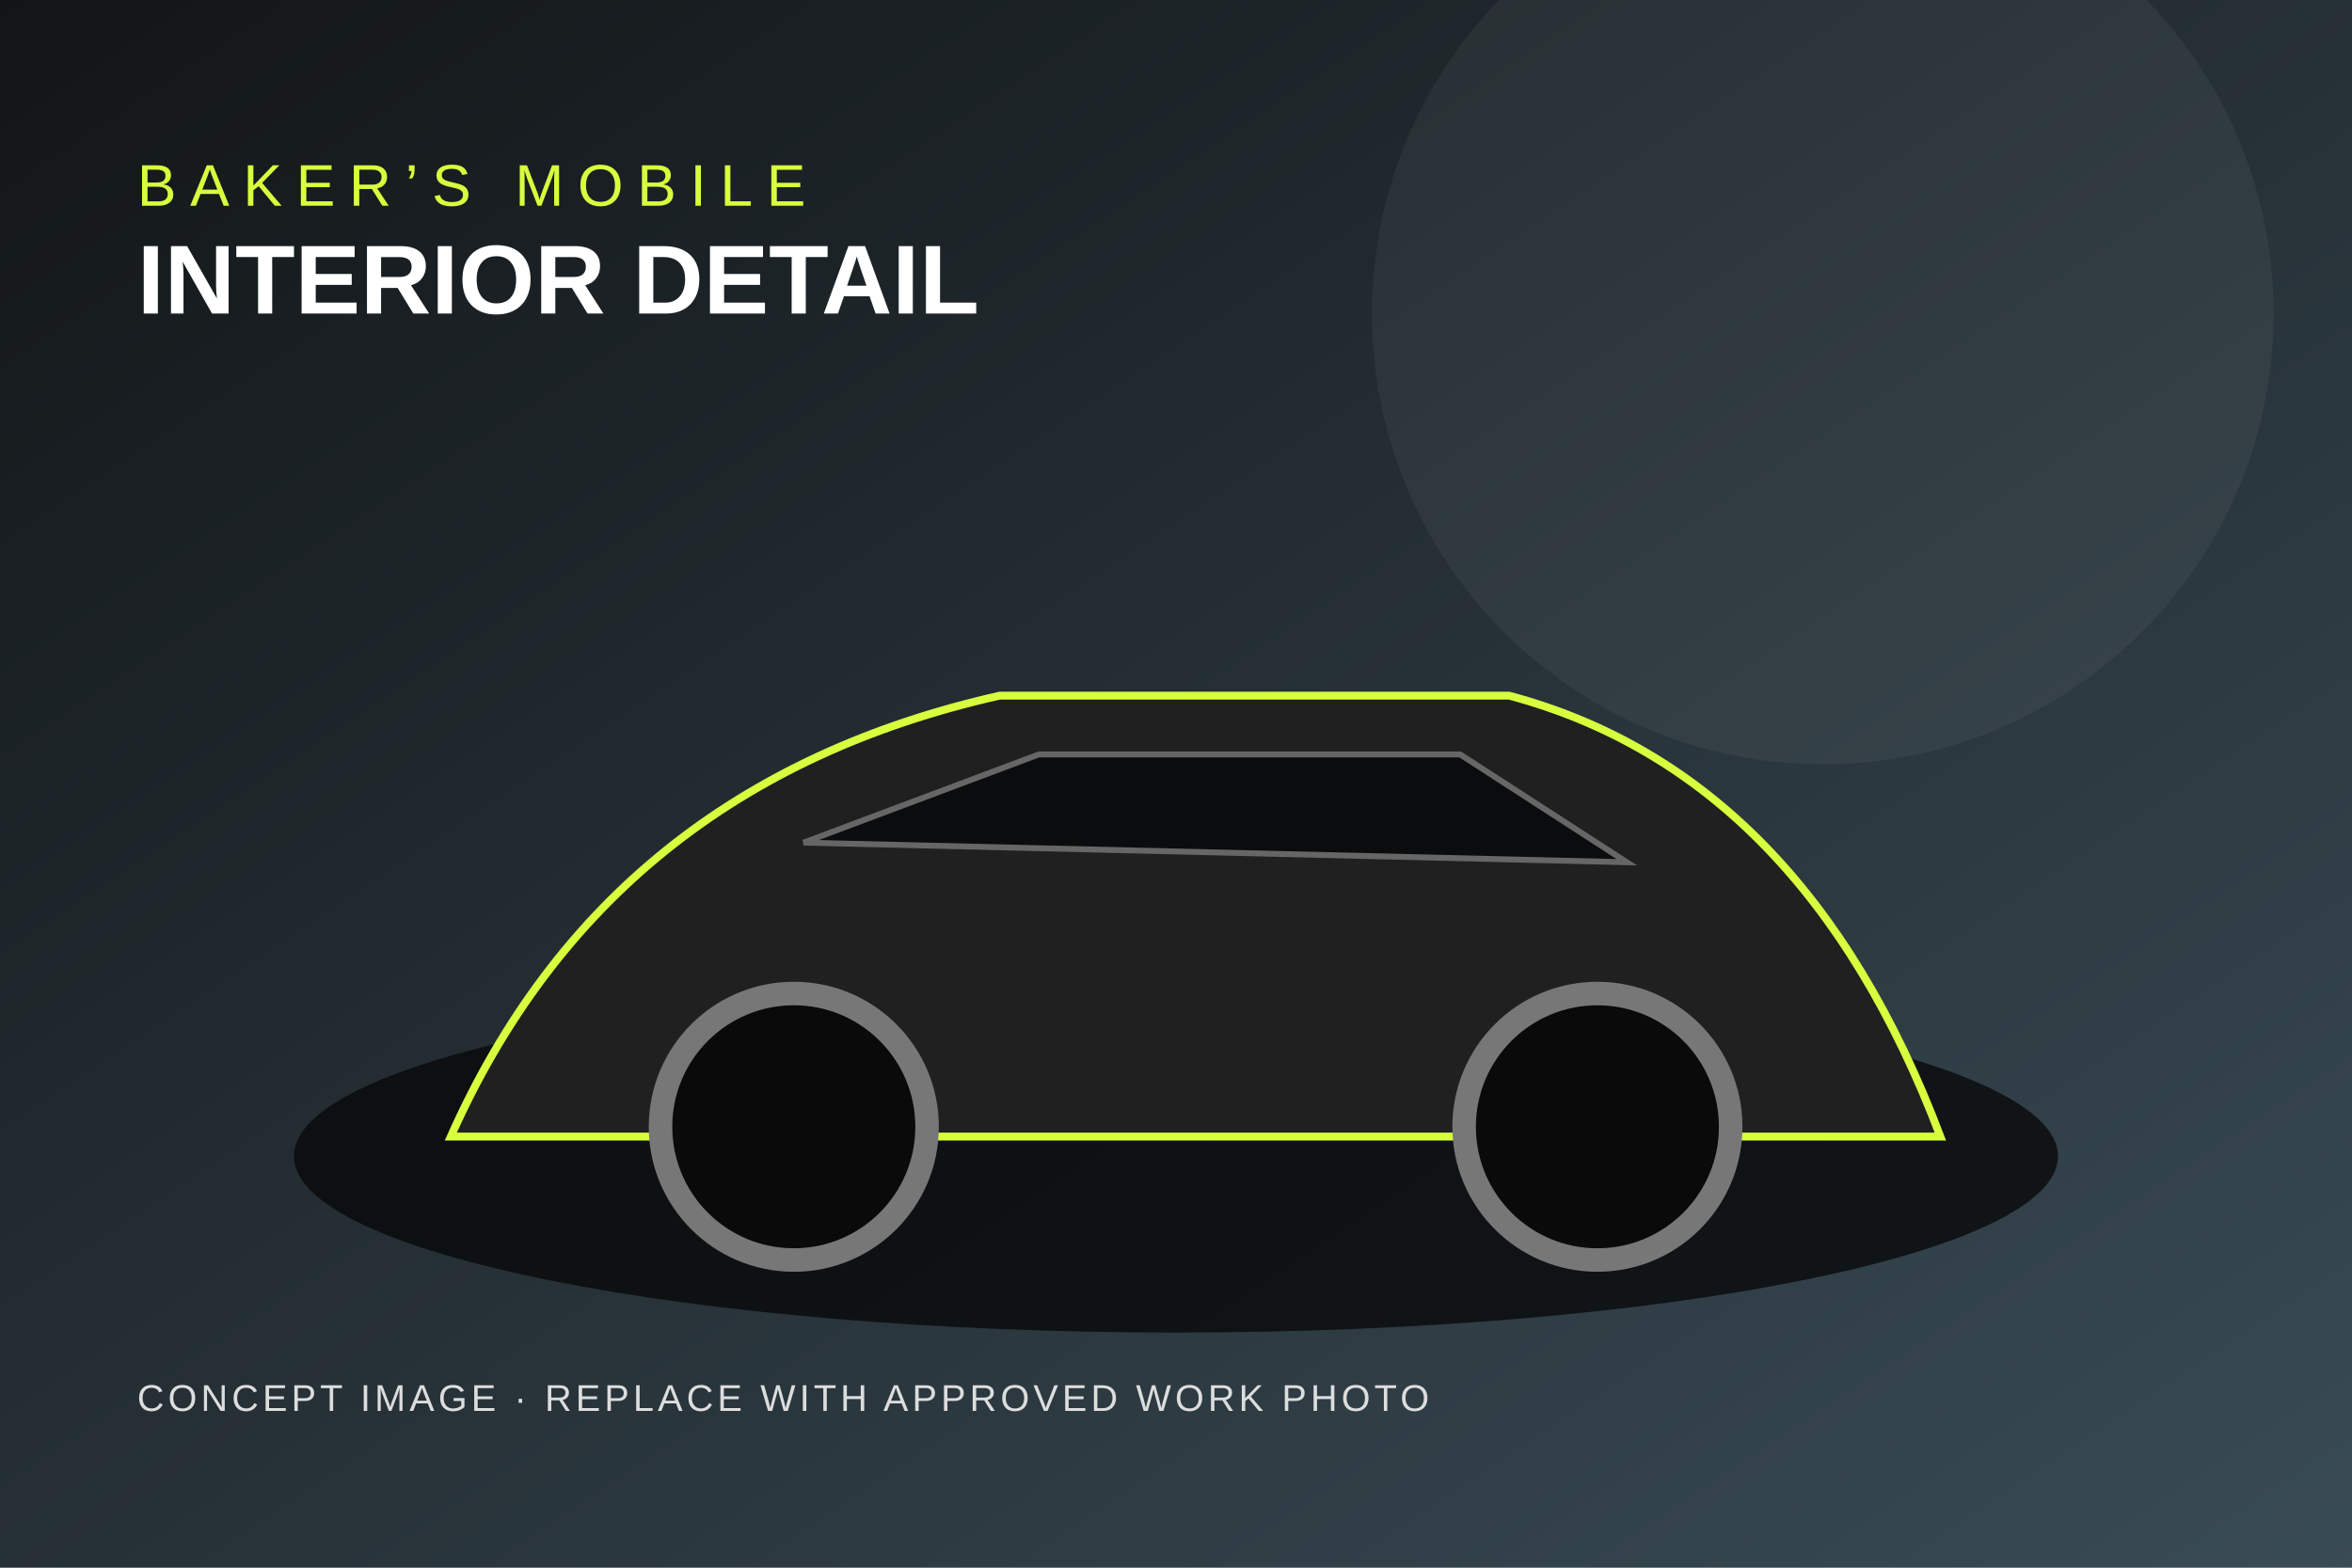
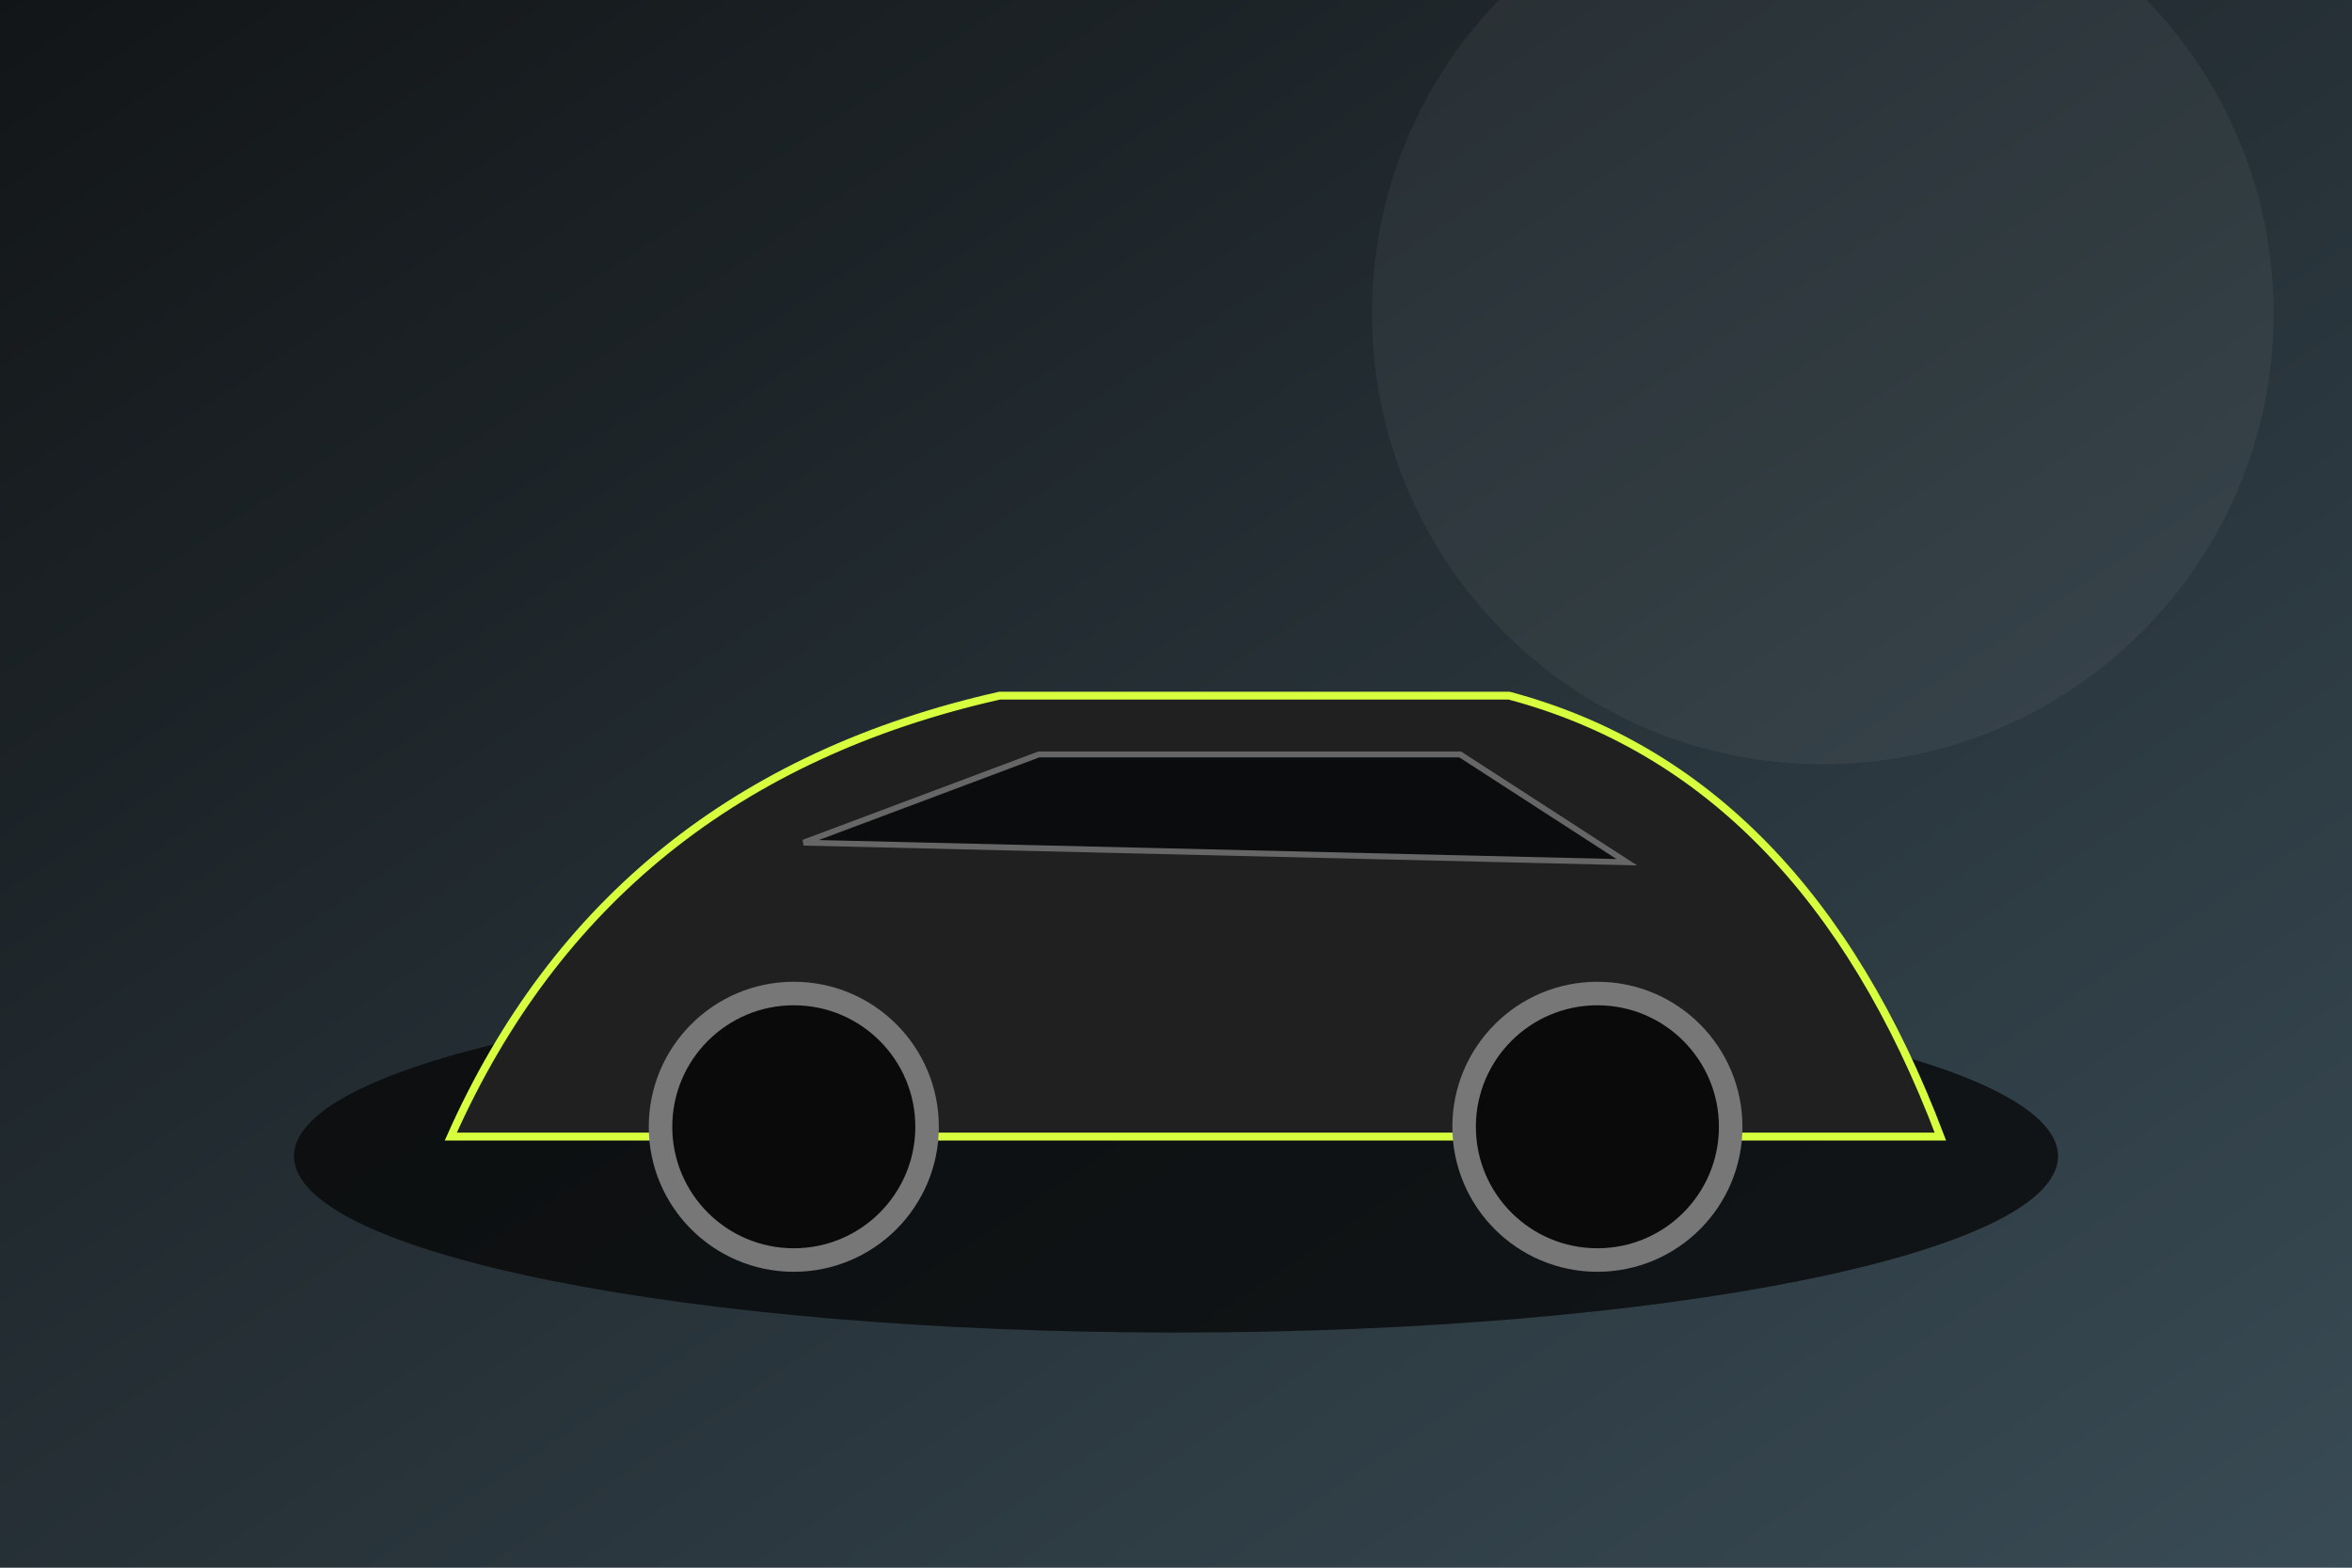
<svg xmlns="http://www.w3.org/2000/svg" viewBox="0 0 1200 800">
  <defs>
    <linearGradient id="g" x1="0" y1="0" x2="1" y2="1">
      <stop stop-color="#121517" />
      <stop offset="1" stop-color="#394b55" />
    </linearGradient>
  </defs>
  <rect width="1200" height="800" fill="url(#g)" />
  <circle cx="930" cy="160" r="230" fill="rgba(255,255,255,.05)" />
  <ellipse cx="600" cy="590" rx="450" ry="90" fill="#050505" opacity=".75" />
  <path d="M230 580 Q310 400 510 355 L770 355 Q920 395 990 580 Z" fill="#202020" stroke="#d8ff3e" stroke-width="4" />
  <path d="M410 430 L530 385 L745 385 L830 440 Z" fill="#0b0c0d" stroke="#666" stroke-width="3" />
  <circle cx="405" cy="575" r="68" fill="#0a0a0a" stroke="#777" stroke-width="12" />
  <circle cx="815" cy="575" r="68" fill="#0a0a0a" stroke="#777" stroke-width="12" />
-   <text x="70" y="105" fill="#d8ff3e" font-family="Arial" font-size="30" letter-spacing="7">BAKER’S MOBILE</text>
-   <text x="70" y="160" fill="white" font-family="Arial" font-size="50" font-weight="700">INTERIOR DETAIL</text>
-   <text x="70" y="720" fill="#ddd" font-family="Arial" font-size="19" letter-spacing="2">CONCEPT IMAGE · REPLACE WITH APPROVED WORK PHOTO</text>
</svg>
